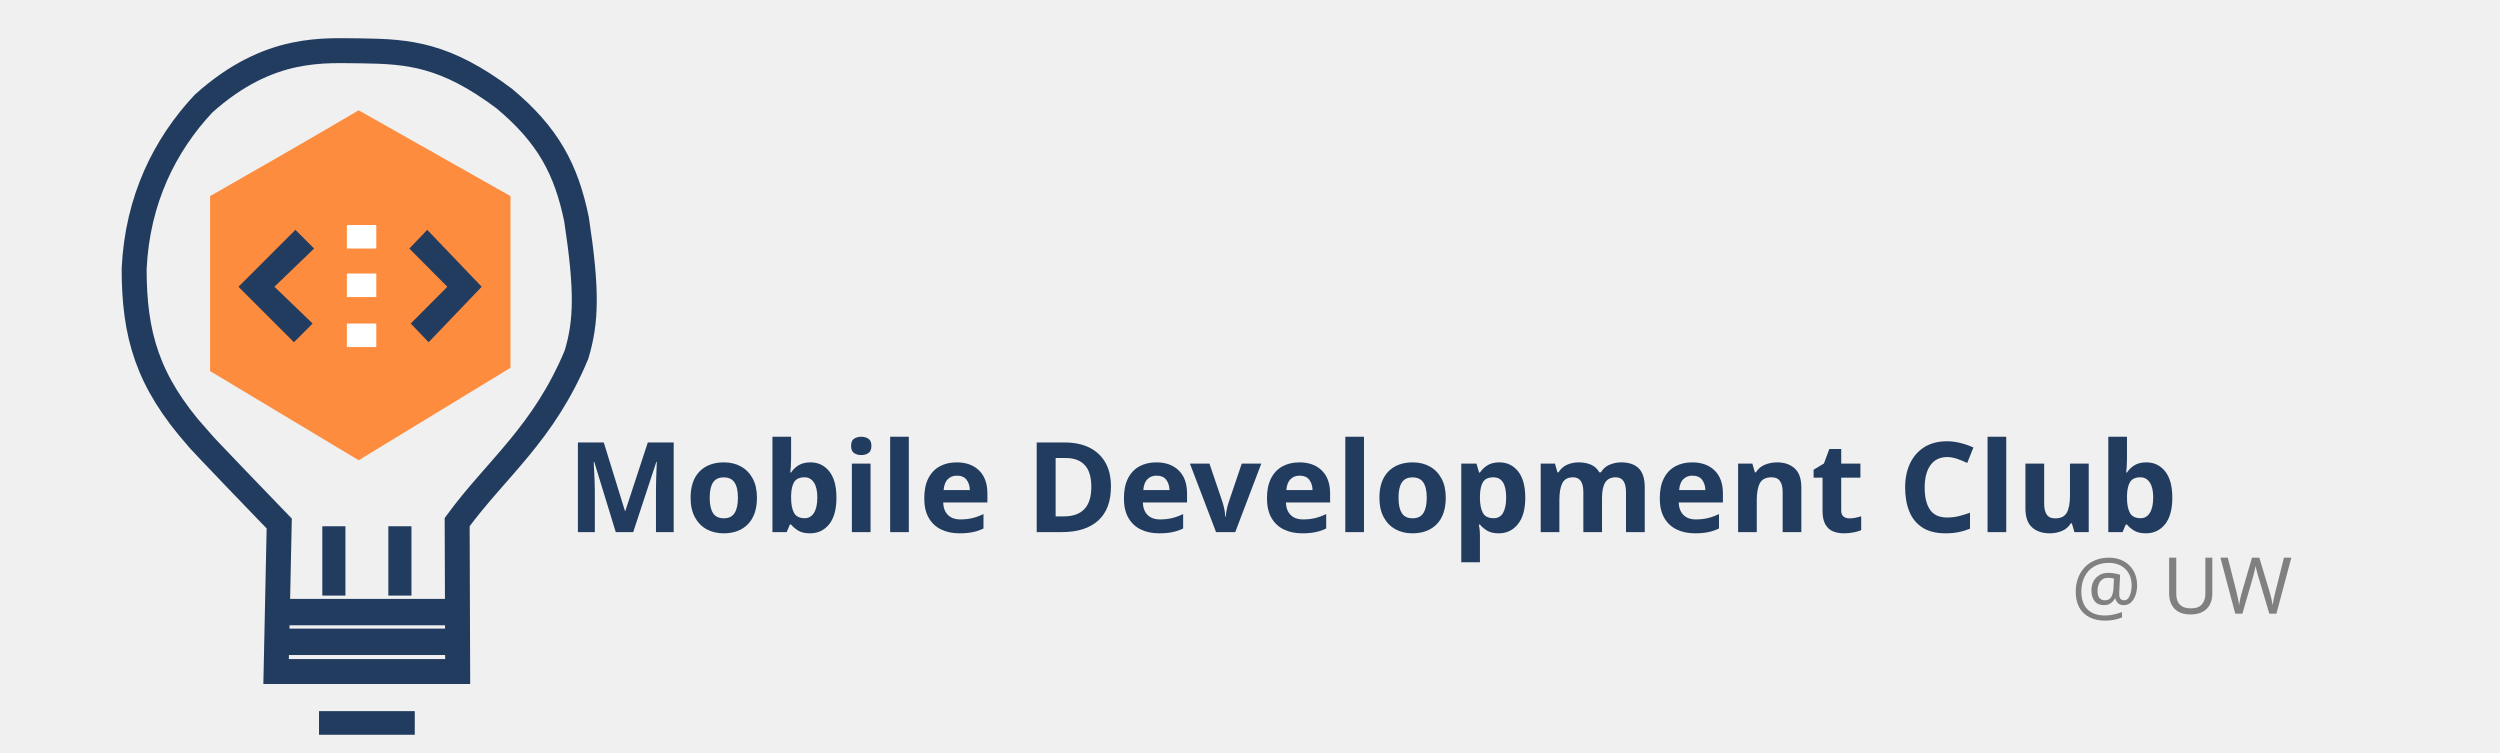
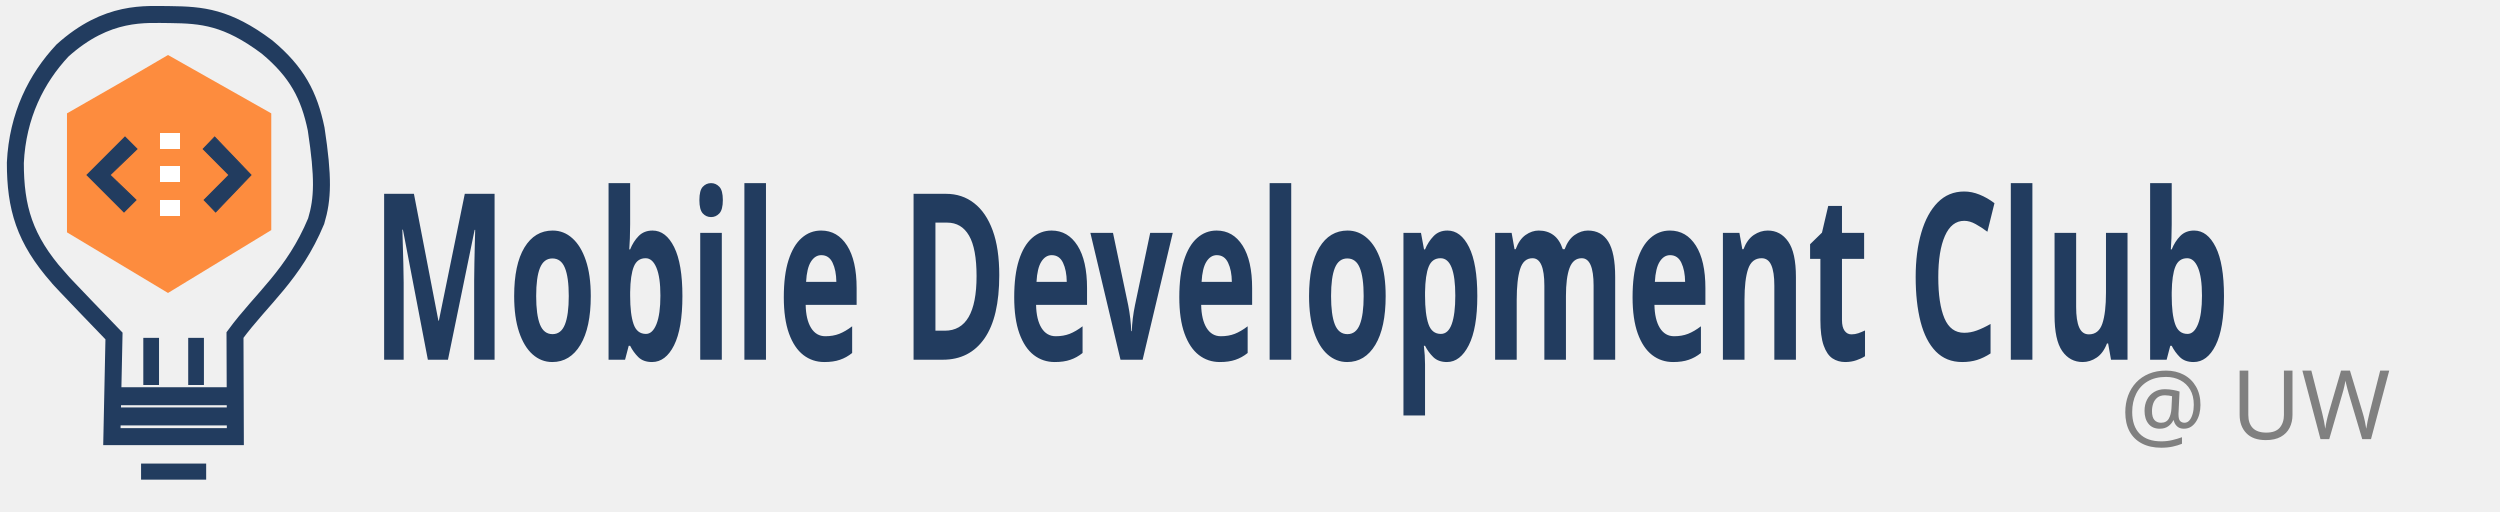
- <svg xmlns="http://www.w3.org/2000/svg" width="1700" height="512" viewBox="0 0 449.792 135.467" version="1.1" id="svg8">
+ <svg xmlns="http://www.w3.org/2000/svg" width="2500" height="512" viewBox="0 0 661.458 135.467" version="1.1" id="svg8">
  <defs id="defs2" />
  <g id="layer2">
-     <text xml:space="preserve" style="font-style:normal;font-variant:normal;font-weight:normal;font-stretch:normal;font-size:14.111px;line-height:1.25;font-family:sans-serif;-inkscape-font-specification:'sans-serif, Normal';font-variant-ligatures:normal;font-variant-caps:normal;font-variant-numeric:normal;font-variant-east-asian:normal;fill:#808080;fill-opacity:1;stroke:none;stroke-width:0.265;" x="372.644" y="110.409" id="text32">
-       <tspan id="tspan30" x="372.644" y="110.409" style="font-style:normal;font-variant:normal;font-weight:normal;font-stretch:normal;font-size:14.111px;font-family:sans-serif;-inkscape-font-specification:'sans-serif, Normal';font-variant-ligatures:normal;font-variant-caps:normal;font-variant-numeric:normal;font-variant-east-asian:normal;fill:#808080;stroke-width:0.265;fill-opacity:1;">@ UW</tspan>
+     <text xml:space="preserve" style="font-style:normal;font-variant:normal;font-weight:normal;font-stretch:normal;font-size:24.4px;line-height:1.25;font-family:sans-serif;-inkscape-font-specification:'sans-serif, Normal';font-variant-ligatures:normal;font-variant-caps:normal;font-variant-numeric:normal;font-variant-east-asian:normal;fill:#808080;fill-opacity:1;stroke:none;stroke-width:0.458;" x="560.849" y="116.198" id="text32">
+       <tspan id="tspan30" x="560.849" y="116.198" style="font-style:normal;font-variant:normal;font-weight:normal;font-stretch:normal;font-size:25.4px;font-family:sans-serif;-inkscape-font-specification:'sans-serif, Normal';font-variant-ligatures:normal;font-variant-caps:normal;font-variant-numeric:normal;font-variant-east-asian:normal;fill:#808080;fill-opacity:1;stroke-width:0.458">@ UW</tspan>
    </text>
-     <text xml:space="preserve" style="font-style:normal;font-weight:normal;font-size:10.583px;line-height:1.25;font-family:sans-serif;fill:#223c5f;fill-opacity:1;stroke:none;stroke-width:0.265;" x="101.941" y="95.733" id="text28">
-       <tspan id="tspan26" x="101.941" y="95.733" style="font-style:normal;font-variant:normal;font-weight:bold;font-stretch:normal;font-size:22.578px;font-family:sans-serif;-inkscape-font-specification:'sans-serif, Bold';font-variant-ligatures:normal;font-variant-caps:normal;font-variant-numeric:normal;font-variant-east-asian:normal;fill:#223c5f;stroke-width:0.265;fill-opacity:1;">Mobile Development Club</tspan>
+     <text xml:space="preserve" style="font-style:normal;font-weight:normal;font-size:19.717px;line-height:1.25;font-family:sans-serif;letter-spacing:0px;fill:#223c5f;fill-opacity:1;stroke:none;stroke-width:0.493" x="124.35" y="75.145" id="text28" transform="scale(0.7895265,1.266582)">
+       <tspan id="tspan26" x="124.35" y="75.145" style="font-style:normal;font-variant:normal;font-weight:bold;font-stretch:normal;font-size:48.53px;font-family:sans-serif;-inkscape-font-specification:'sans-serif, Bold';font-variant-ligatures:normal;font-variant-caps:normal;font-variant-numeric:normal;font-variant-east-asian:normal;fill:#223c5f;fill-opacity:1;stroke-width:0.493">Mobile Development Club</tspan>
    </text>
-     <g id="g102" transform="translate(8.466667)">
+     <g id="g102" transform="translate(-11.60716,-5.291671)">
      <g id="layer2-8" />
      <g id="layer1" transform="translate(-11.67618,0.5291693)">
        <g id="layer3" style="opacity:1">
          <path style="fill:#fd8c3e;fill-opacity:1;stroke:none;stroke-width:0.594px;stroke-linecap:butt;stroke-linejoin:miter;stroke-opacity:1" d="M 67.733,19.315 95.056,34.758 V 65.644 L 67.733,82.275 41.005,66.238 V 34.758 C 50.172,29.514 58.637,24.679 67.733,19.315 Z" id="path915" />
          <path style="opacity:1;fill:none;stroke:#223c5f;stroke-width:4.49;stroke-linecap:butt;stroke-linejoin:miter;stroke-miterlimit:4;stroke-dasharray:none;stroke-opacity:1" d="m 68.327,8.623 c -6.534,0 -16.631,-1.188 -28.51,9.503 -6.931,7.408 -11.879,17.225 -12.473,29.698 0,11.879 2.376,20.195 11.285,30.292 -0.265,-0.065 14.817,15.546 14.817,15.546 l -0.562,26.626 23.165,-1e-5 h 9.503 l -0.092,-26.89 c 7.128,-9.701 15.535,-15.875 21.474,-30.13 1.782,-5.94 1.947,-11.511 0,-24.352 C 105.089,29.999 101.865,23.812 93.927,17.198 83.344,9.26 76.729,8.731 68.327,8.623 Z" id="path35" />
          <rect style="fill:#223c5f;fill-opacity:1;stroke-width:4.49;stroke-miterlimit:4;stroke-dasharray:none" id="rect860" width="29.104" height="4.752" x="54.666" y="107.221" />
          <rect style="fill:#223c5f;fill-opacity:1;stroke-width:4.49;stroke-miterlimit:4;stroke-dasharray:none" id="rect860-3" width="29.104" height="4.752" x="54.666" y="112.567" />
          <rect style="fill:#223c5f;fill-opacity:1;stroke-width:4.49;stroke-miterlimit:4;stroke-dasharray:none" id="rect877" width="4.158" height="12.473" x="61.2" y="94.154" />
          <rect style="fill:#223c5f;fill-opacity:1;stroke-width:4.49;stroke-miterlimit:4;stroke-dasharray:none" id="rect877-6" width="4.158" height="12.473" x="73.079" y="94.154" />
          <rect style="fill:#223c5f;fill-opacity:1;stroke-width:4.499;stroke-miterlimit:4;stroke-dasharray:none" id="rect897" width="17.225" height="4.254" x="60.606" y="127.416" />
        </g>
        <g id="layer4">
          <path style="fill:#223c5f;fill-opacity:1;stroke:#223c5f;stroke-width:0.259px;stroke-linecap:butt;stroke-linejoin:miter;stroke-opacity:1" d="m 80.33,60.854 -3.037,-3.175 6.58,-6.615 -6.833,-6.879 3.037,-3.175 9.617,10.054 z" id="path921" />
          <rect style="fill:#ffffff;fill-rule:evenodd;stroke-width:0.271" id="rect19" width="5.292" height="4.233" x="65.617" y="39.952" />
          <path style="fill:#223c5f;fill-opacity:1;stroke:#223c5f;stroke-width:0.265px;stroke-linecap:butt;stroke-linejoin:miter;stroke-opacity:1" d="m 56.092,60.854 3.175,-3.175 -6.879,-6.615 7.144,-6.879 -3.175,-3.175 -10.054,10.054 z" id="path919" />
          <rect style="fill:#ffffff;fill-rule:evenodd;stroke-width:0.271" id="rect19-3" width="5.292" height="4.233" x="65.617" y="48.683" />
          <rect style="fill:#ffffff;fill-rule:evenodd;stroke-width:0.271" id="rect871" width="5.292" height="4.233" x="65.617" y="57.679" />
        </g>
      </g>
    </g>
  </g>
</svg>
